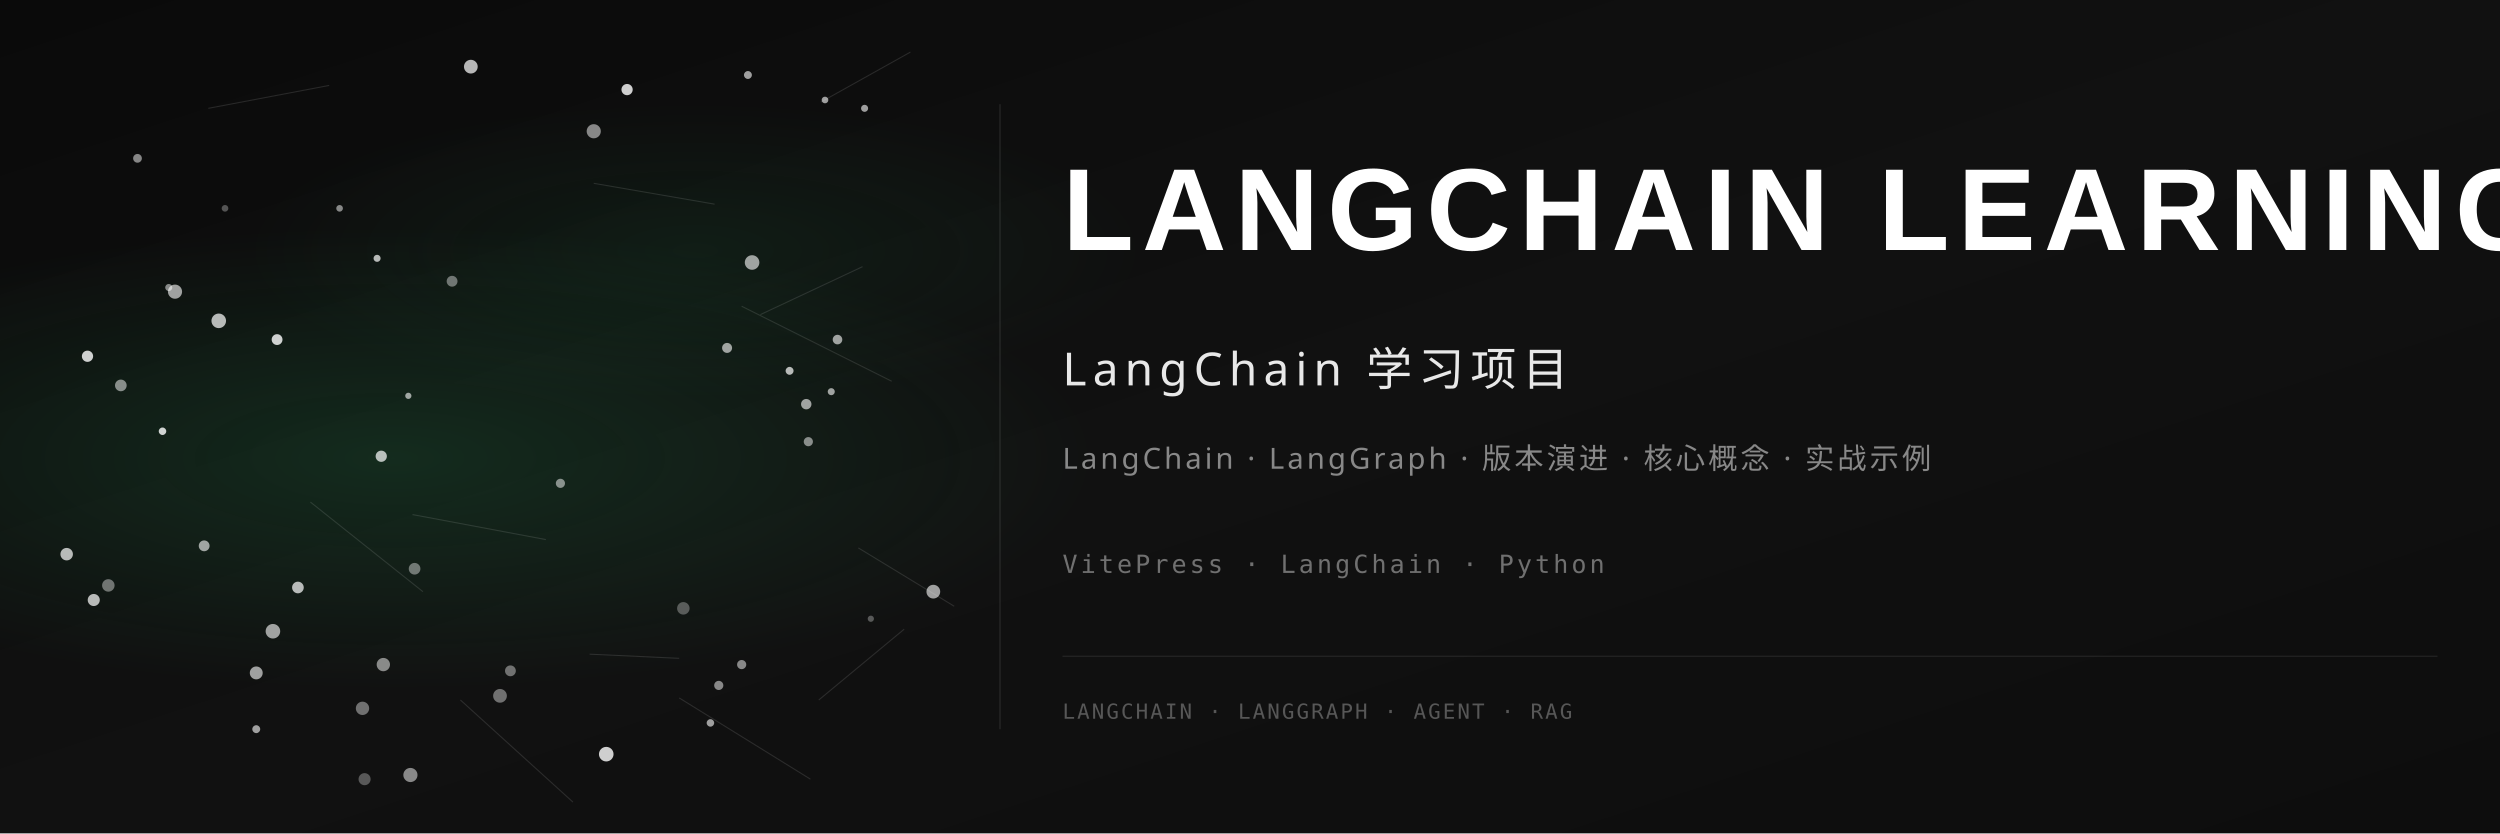
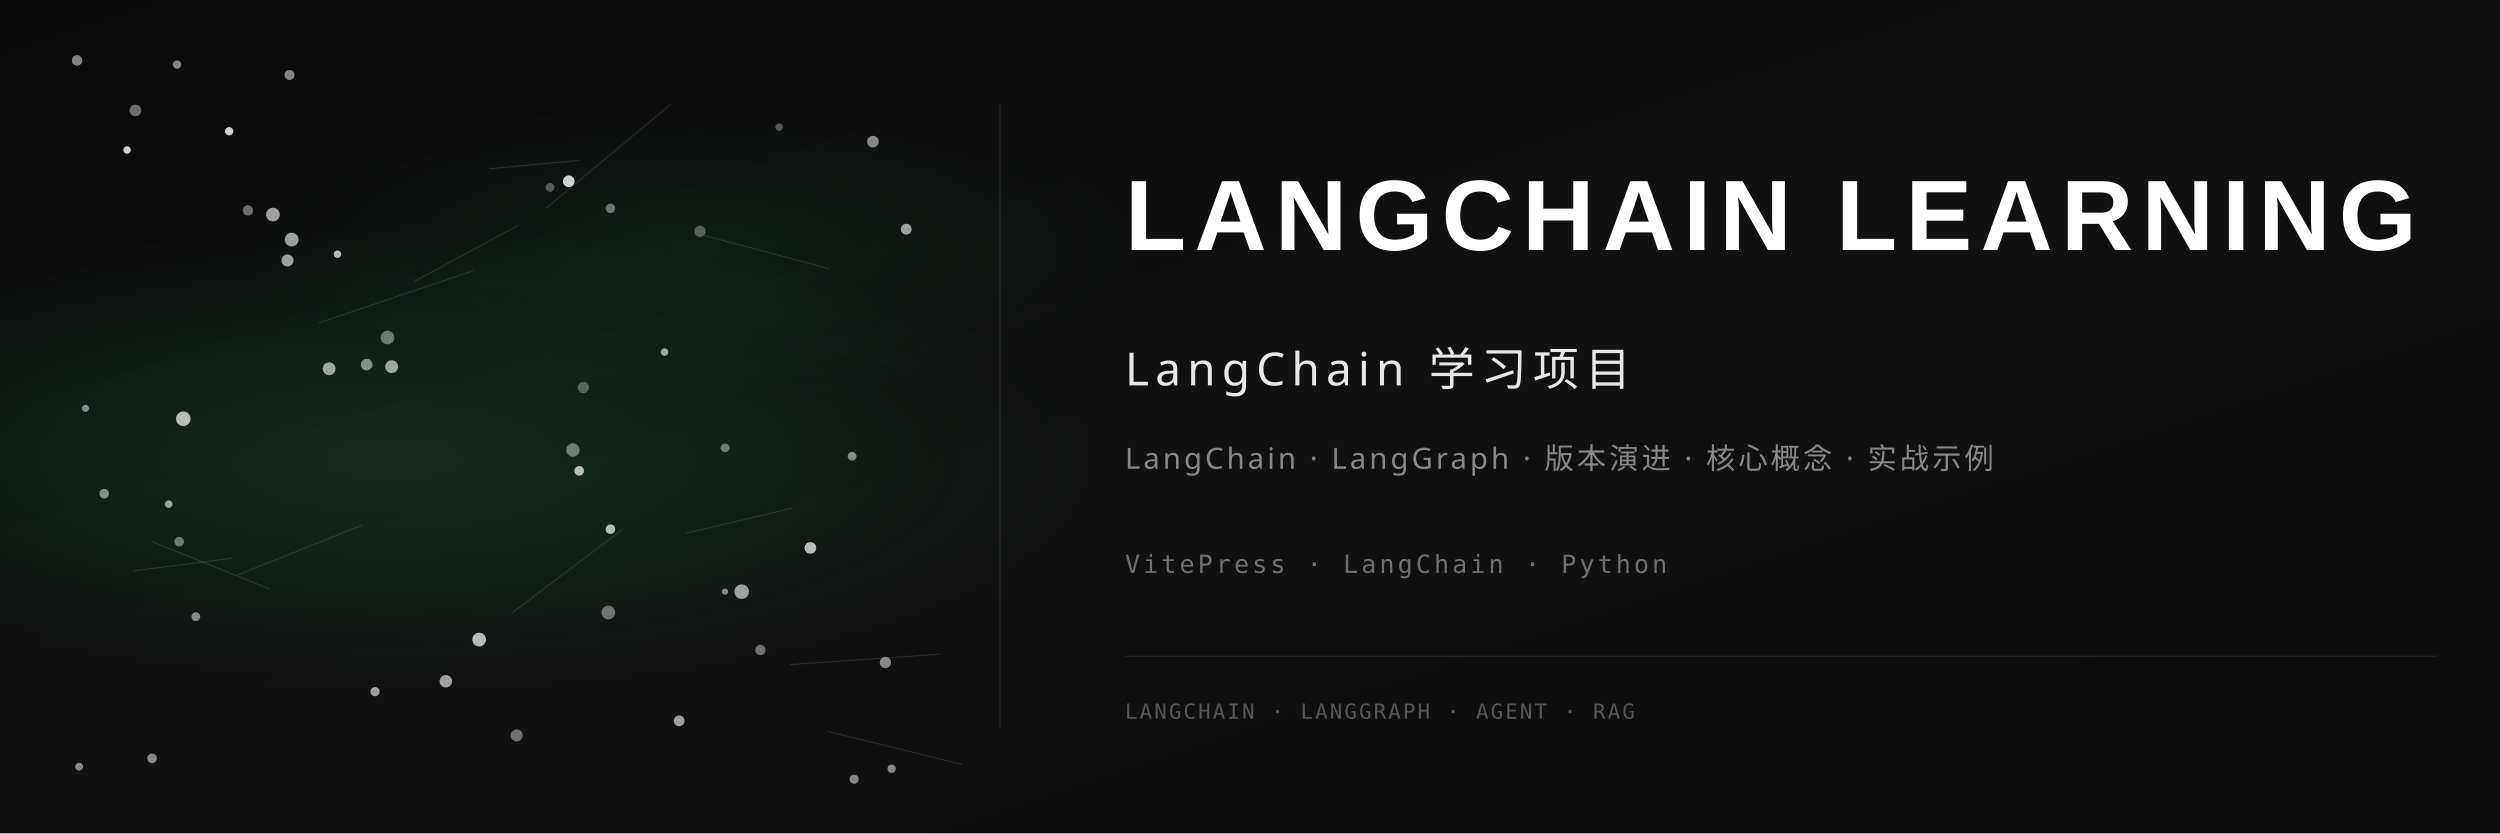
<svg xmlns="http://www.w3.org/2000/svg" viewBox="0 0 1200 400" width="1200" height="400">
  <defs>
    <linearGradient id="bg" x1="0%" y1="0%" x2="100%" y2="100%">
      <stop offset="0%" style="stop-color:#0a0a0a" />
      <stop offset="50%" style="stop-color:#111111" />
      <stop offset="100%" style="stop-color:#0d0d0d" />
    </linearGradient>
    <radialGradient id="glow1" cx="16%" cy="55%" r="28%">
      <stop offset="0%" style="stop-color:#2ECC71;stop-opacity:0.15" />
      <stop offset="100%" style="stop-color:#2ECC71;stop-opacity:0" />
    </radialGradient>
    <radialGradient id="glow2" cx="28%" cy="30%" r="18%">
      <stop offset="0%" style="stop-color:#2ECC71;stop-opacity:0.08" />
      <stop offset="100%" style="stop-color:#2ECC71;stop-opacity:0" />
    </radialGradient>
  </defs>
  <rect width="1200" height="400" fill="url(#bg)" />
  <rect width="1200" height="400" fill="url(#glow1)" />
  <rect width="1200" height="400" fill="url(#glow2)" />
-   <circle cx="418" cy="297" r="1.5" fill="white" opacity="0.3" />
-   <circle cx="163" cy="100" r="1.6" fill="white" opacity="0.5" />
-   <circle cx="32" cy="266" r="3.0" fill="white" opacity="0.7" />
-   <circle cx="301" cy="43" r="2.7" fill="white" opacity="0.8" />
-   <circle cx="415" cy="52" r="1.7" fill="white" opacity="0.6" />
-   <circle cx="181" cy="124" r="1.7" fill="white" opacity="0.7" />
-   <circle cx="388" cy="212" r="2.2" fill="white" opacity="0.5" />
-   <circle cx="361" cy="126" r="3.5" fill="white" opacity="0.6" />
-   <circle cx="98" cy="262" r="2.6" fill="white" opacity="0.6" />
-   <circle cx="84" cy="140" r="3.4" fill="white" opacity="0.6" />
-   <circle cx="131" cy="303" r="3.5" fill="white" opacity="0.6" />
-   <circle cx="359" cy="36" r="1.9" fill="white" opacity="0.6" />
-   <circle cx="78" cy="207" r="1.8" fill="white" opacity="0.8" />
-   <circle cx="226" cy="32" r="3.3" fill="white" opacity="0.7" />
-   <circle cx="402" cy="163" r="2.3" fill="white" opacity="0.6" />
-   <circle cx="133" cy="163" r="2.6" fill="white" opacity="0.8" />
-   <circle cx="199" cy="273" r="2.8" fill="white" opacity="0.4" />
-   <circle cx="197" cy="372" r="3.4" fill="white" opacity="0.5" />
-   <circle cx="328" cy="292" r="3.0" fill="white" opacity="0.3" />
-   <circle cx="42" cy="171" r="2.7" fill="white" opacity="0.8" />
-   <circle cx="184" cy="319" r="3.2" fill="white" opacity="0.5" />
-   <circle cx="356" cy="319" r="2.2" fill="white" opacity="0.5" />
-   <circle cx="66" cy="76" r="2.1" fill="white" opacity="0.5" />
-   <circle cx="245" cy="322" r="2.6" fill="white" opacity="0.4" />
-   <circle cx="175" cy="374" r="2.9" fill="white" opacity="0.3" />
-   <circle cx="399" cy="188" r="1.7" fill="white" opacity="0.6" />
-   <circle cx="448" cy="284" r="3.3" fill="white" opacity="0.6" />
-   <circle cx="45" cy="288" r="2.9" fill="white" opacity="0.7" />
-   <circle cx="291" cy="362" r="3.5" fill="white" opacity="0.8" />
-   <circle cx="341" cy="347" r="1.8" fill="white" opacity="0.6" />
-   <circle cx="345" cy="329" r="2.2" fill="white" opacity="0.5" />
-   <circle cx="105" cy="154" r="3.5" fill="white" opacity="0.7" />
-   <circle cx="52" cy="281" r="3.0" fill="white" opacity="0.4" />
-   <circle cx="174" cy="340" r="3.2" fill="white" opacity="0.4" />
-   <circle cx="387" cy="194" r="2.5" fill="white" opacity="0.6" />
-   <circle cx="143" cy="282" r="2.8" fill="white" opacity="0.7" />
-   <circle cx="183" cy="219" r="2.7" fill="white" opacity="0.7" />
-   <circle cx="123" cy="350" r="1.9" fill="white" opacity="0.6" />
-   <circle cx="285" cy="63" r="3.4" fill="white" opacity="0.5" />
-   <circle cx="81" cy="138" r="1.7" fill="white" opacity="0.5" />
-   <circle cx="379" cy="178" r="1.9" fill="white" opacity="0.7" />
-   <circle cx="108" cy="100" r="1.6" fill="white" opacity="0.3" />
-   <circle cx="240" cy="334" r="3.3" fill="white" opacity="0.4" />
-   <circle cx="269" cy="232" r="2.2" fill="white" opacity="0.5" />
-   <circle cx="217" cy="135" r="2.6" fill="white" opacity="0.4" />
-   <circle cx="123" cy="323" r="3.1" fill="white" opacity="0.6" />
-   <circle cx="349" cy="167" r="2.4" fill="white" opacity="0.6" />
-   <circle cx="396" cy="48" r="1.6" fill="white" opacity="0.6" />
-   <circle cx="196" cy="190" r="1.5" fill="white" opacity="0.6" />
-   <circle cx="58" cy="185" r="2.8" fill="white" opacity="0.5" />
-   <line x1="394" y1="49" x2="437" y2="25" stroke="white" stroke-width="0.5" opacity="0.12" />
-   <line x1="356" y1="147" x2="428" y2="183" stroke="white" stroke-width="0.5" opacity="0.12" />
-   <line x1="393" y1="336" x2="434" y2="302" stroke="white" stroke-width="0.5" opacity="0.12" />
-   <line x1="365" y1="151" x2="414" y2="128" stroke="white" stroke-width="0.5" opacity="0.12" />
-   <line x1="283" y1="314" x2="326" y2="316" stroke="white" stroke-width="0.5" opacity="0.12" />
-   <line x1="412" y1="263" x2="458" y2="291" stroke="white" stroke-width="0.5" opacity="0.12" />
-   <line x1="198" y1="247" x2="262" y2="259" stroke="white" stroke-width="0.5" opacity="0.12" />
-   <line x1="100" y1="52" x2="158" y2="41" stroke="white" stroke-width="0.5" opacity="0.12" />
-   <line x1="149" y1="241" x2="203" y2="284" stroke="white" stroke-width="0.5" opacity="0.12" />
-   <line x1="326" y1="335" x2="389" y2="374" stroke="white" stroke-width="0.5" opacity="0.12" />
-   <line x1="221" y1="336" x2="275" y2="385" stroke="white" stroke-width="0.5" opacity="0.12" />
-   <line x1="285" y1="88" x2="343" y2="98" stroke="white" stroke-width="0.5" opacity="0.12" />
+   <circle cx="186" cy="162" r="3.3" fill="white" opacity="0.4" />
+   <circle cx="348" cy="284" r="1.5" fill="white" opacity="0.5" />
+   <circle cx="162" cy="122" r="1.8" fill="white" opacity="0.7" />
+   <circle cx="389" cy="263" r="2.8" fill="white" opacity="0.7" />
+   <circle cx="50" cy="237" r="2.3" fill="white" opacity="0.5" />
+   <circle cx="158" cy="177" r="3.1" fill="white" opacity="0.6" />
+   <circle cx="37" cy="29" r="2.5" fill="white" opacity="0.5" />
+   <circle cx="140" cy="115" r="3.3" fill="white" opacity="0.6" />
+   <circle cx="230" cy="307" r="3.3" fill="white" opacity="0.7" />
+   <circle cx="348" cy="215" r="2.1" fill="white" opacity="0.4" />
+   <circle cx="365" cy="312" r="2.5" fill="white" opacity="0.4" />
+   <circle cx="273" cy="87" r="2.8" fill="white" opacity="0.8" />
+   <circle cx="374" cy="61" r="1.8" fill="white" opacity="0.3" />
+   <circle cx="278" cy="226" r="2.3" fill="white" opacity="0.7" />
+   <circle cx="275" cy="216" r="3.2" fill="white" opacity="0.4" />
+   <circle cx="138" cy="125" r="2.9" fill="white" opacity="0.6" />
+   <circle cx="319" cy="169" r="1.8" fill="white" opacity="0.6" />
+   <circle cx="88" cy="201" r="3.5" fill="white" opacity="0.7" />
+   <circle cx="188" cy="176" r="3.1" fill="white" opacity="0.6" />
+   <circle cx="176" cy="175" r="2.8" fill="white" opacity="0.5" />
+   <circle cx="214" cy="327" r="3.0" fill="white" opacity="0.6" />
+   <circle cx="139" cy="36" r="2.4" fill="white" opacity="0.5" />
+   <circle cx="61" cy="72" r="1.8" fill="white" opacity="0.8" />
+   <circle cx="73" cy="364" r="2.3" fill="white" opacity="0.5" />
+   <circle cx="81" cy="242" r="1.8" fill="white" opacity="0.6" />
+   <circle cx="419" cy="68" r="2.8" fill="white" opacity="0.5" />
+   <circle cx="435" cy="110" r="2.6" fill="white" opacity="0.6" />
+   <circle cx="180" cy="332" r="2.2" fill="white" opacity="0.6" />
+   <circle cx="65" cy="53" r="2.8" fill="white" opacity="0.4" />
+   <circle cx="293" cy="254" r="2.3" fill="white" opacity="0.7" />
+   <circle cx="356" cy="284" r="3.5" fill="white" opacity="0.6" />
+   <circle cx="428" cy="369" r="2.0" fill="white" opacity="0.5" />
+   <circle cx="248" cy="353" r="2.9" fill="white" opacity="0.4" />
+   <circle cx="38" cy="368" r="1.9" fill="white" opacity="0.5" />
+   <circle cx="110" cy="63" r="2.0" fill="white" opacity="0.8" />
+   <circle cx="292" cy="294" r="3.3" fill="white" opacity="0.4" />
+   <circle cx="94" cy="296" r="2.1" fill="white" opacity="0.5" />
+   <circle cx="425" cy="318" r="2.7" fill="white" opacity="0.5" />
+   <circle cx="336" cy="111" r="2.7" fill="white" opacity="0.3" />
+   <circle cx="131" cy="103" r="3.3" fill="white" opacity="0.6" />
+   <circle cx="326" cy="346" r="2.6" fill="white" opacity="0.6" />
+   <circle cx="264" cy="90" r="2.1" fill="white" opacity="0.3" />
+   <circle cx="86" cy="260" r="2.3" fill="white" opacity="0.4" />
+   <circle cx="85" cy="31" r="2.0" fill="white" opacity="0.5" />
+   <circle cx="410" cy="374" r="2.2" fill="white" opacity="0.5" />
+   <circle cx="119" cy="101" r="2.5" fill="white" opacity="0.4" />
+   <circle cx="280" cy="186" r="2.7" fill="white" opacity="0.3" />
+   <circle cx="293" cy="100" r="2.3" fill="white" opacity="0.4" />
+   <circle cx="41" cy="196" r="1.7" fill="white" opacity="0.5" />
+   <circle cx="409" cy="219" r="2.1" fill="white" opacity="0.5" />
+   <line x1="199" y1="135" x2="249" y2="108" stroke="white" stroke-width="0.5" opacity="0.12" />
+   <line x1="153" y1="155" x2="227" y2="130" stroke="white" stroke-width="0.5" opacity="0.12" />
+   <line x1="338" y1="113" x2="398" y2="129" stroke="white" stroke-width="0.5" opacity="0.12" />
+   <line x1="329" y1="256" x2="380" y2="244" stroke="white" stroke-width="0.5" opacity="0.12" />
+   <line x1="262" y1="100" x2="322" y2="50" stroke="white" stroke-width="0.5" opacity="0.12" />
+   <line x1="64" y1="274" x2="111" y2="268" stroke="white" stroke-width="0.5" opacity="0.12" />
+   <line x1="379" y1="319" x2="451" y2="314" stroke="white" stroke-width="0.5" opacity="0.12" />
+   <line x1="246" y1="294" x2="299" y2="254" stroke="white" stroke-width="0.5" opacity="0.12" />
+   <line x1="114" y1="276" x2="174" y2="252" stroke="white" stroke-width="0.5" opacity="0.12" />
+   <line x1="73" y1="260" x2="130" y2="283" stroke="white" stroke-width="0.5" opacity="0.12" />
+   <line x1="397" y1="351" x2="462" y2="367" stroke="white" stroke-width="0.5" opacity="0.12" />
+   <line x1="235" y1="81" x2="278" y2="77" stroke="white" stroke-width="0.5" opacity="0.12" />
  <line x1="480" y1="50" x2="480" y2="350" stroke="white" stroke-width="0.5" opacity="0.12" />
-   <text x="510" y="120" font-family="'SF Pro Display','Helvetica Neue',Arial,sans-serif" font-size="56" font-weight="800" fill="white" letter-spacing="4">LANGCHAIN LEARNING</text>
-   <text x="510" y="185" font-family="'Noto Sans SC','PingFang SC','Microsoft YaHei',sans-serif" font-size="22" font-weight="500" fill="white" opacity="0.9" letter-spacing="3">LangChain 学习项目</text>
-   <text x="510" y="225" font-family="'Noto Sans SC','PingFang SC','Microsoft YaHei',sans-serif" font-size="14" font-weight="300" fill="white" opacity="0.5" letter-spacing="1.5">LangChain · LangGraph · 版本演进 · 核心概念 · 实战示例</text>
-   <text x="510" y="275" font-family="'SF Mono','Fira Code','Consolas',monospace" font-size="12" fill="white" opacity="0.4" letter-spacing="1.5">VitePress · LangChain · Python</text>
-   <line x1="510" y1="315" x2="1170" y2="315" stroke="white" stroke-width="0.5" opacity="0.1" />
-   <text x="510" y="345" font-family="'SF Mono','Fira Code','Consolas',monospace" font-size="10" fill="white" opacity="0.3" letter-spacing="1">LANGCHAIN · LANGGRAPH · AGENT · RAG</text>
+   <text x="540" y="120" font-family="'SF Pro Display','Helvetica Neue',Arial,sans-serif" font-size="48" font-weight="800" fill="white" letter-spacing="4">LANGCHAIN LEARNING</text>
+   <text x="540" y="185" font-family="'Noto Sans SC','PingFang SC','Microsoft YaHei',sans-serif" font-size="22" font-weight="500" fill="white" opacity="0.9" letter-spacing="3">LangChain 学习项目</text>
+   <text x="540" y="225" font-family="'Noto Sans SC','PingFang SC','Microsoft YaHei',sans-serif" font-size="14" font-weight="300" fill="white" opacity="0.5" letter-spacing="1.5">LangChain · LangGraph · 版本演进 · 核心概念 · 实战示例</text>
+   <text x="540" y="275" font-family="'SF Mono','Fira Code','Consolas',monospace" font-size="12" fill="white" opacity="0.4" letter-spacing="1.5">VitePress · LangChain · Python</text>
+   <line x1="540" y1="315" x2="1170" y2="315" stroke="white" stroke-width="0.5" opacity="0.1" />
+   <text x="540" y="345" font-family="'SF Mono','Fira Code','Consolas',monospace" font-size="10" fill="white" opacity="0.3" letter-spacing="1">LANGCHAIN · LANGGRAPH · AGENT · RAG</text>
</svg>
